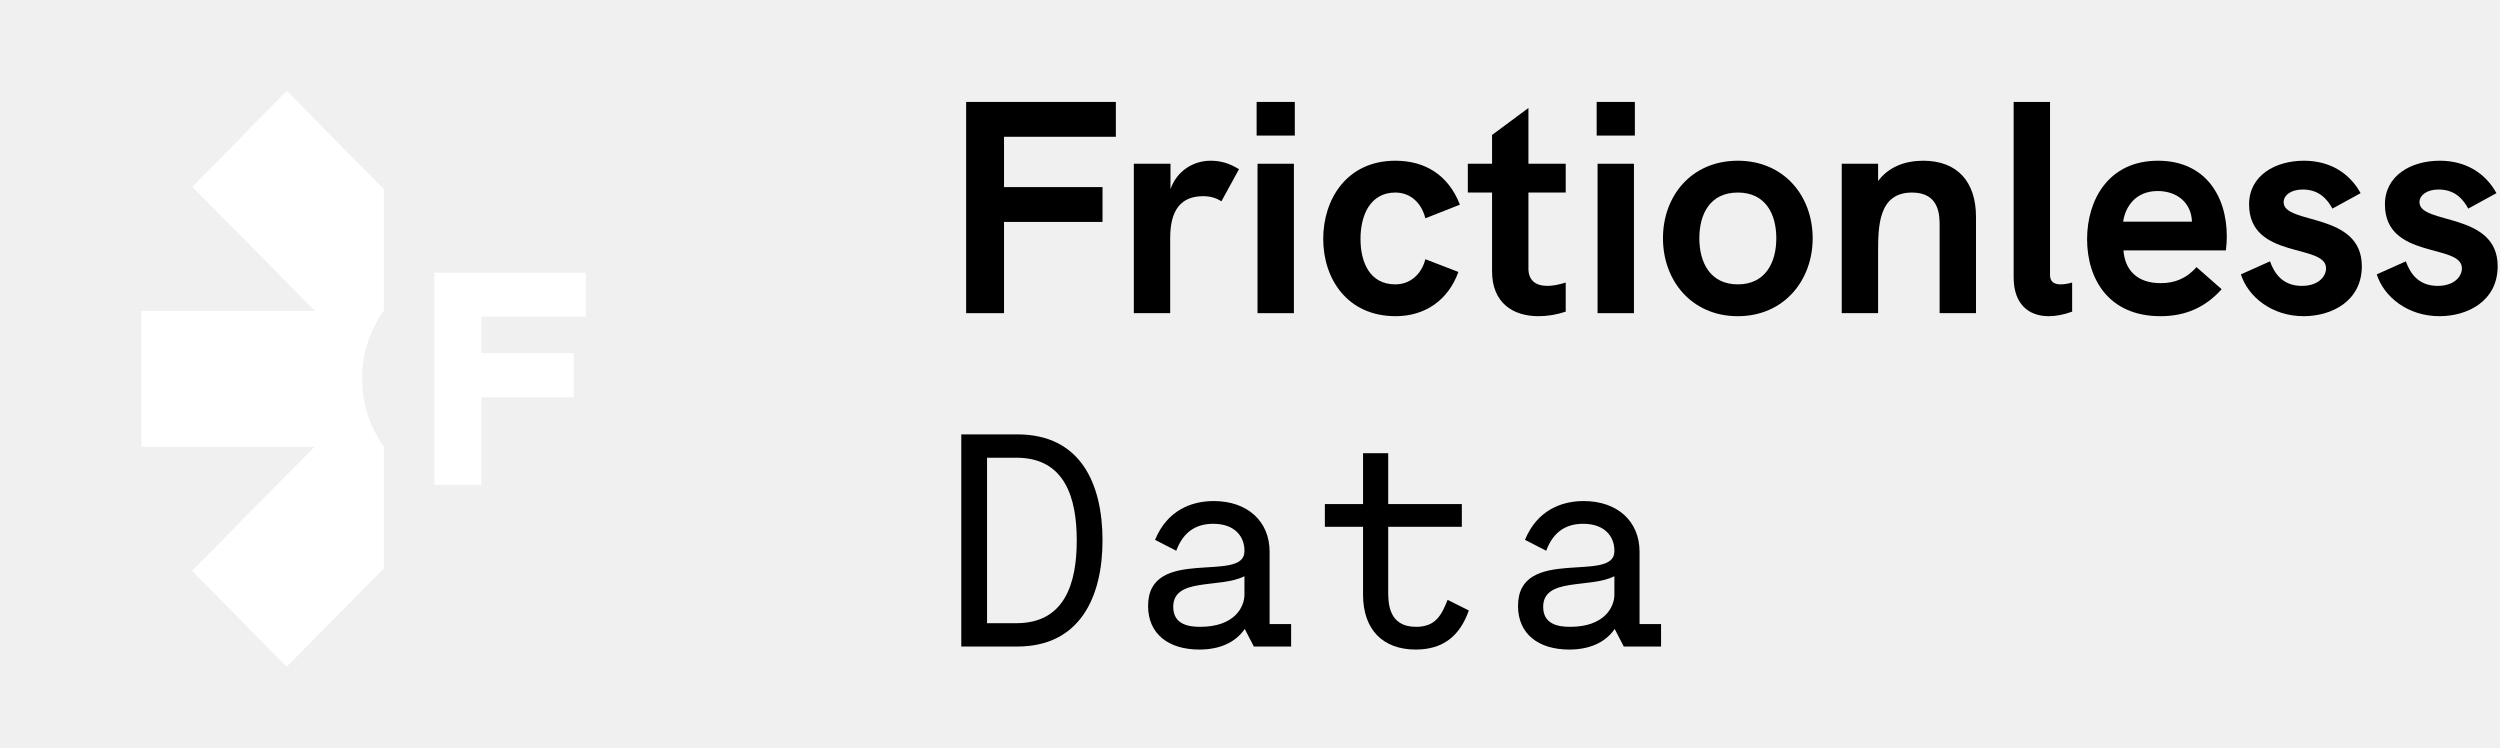
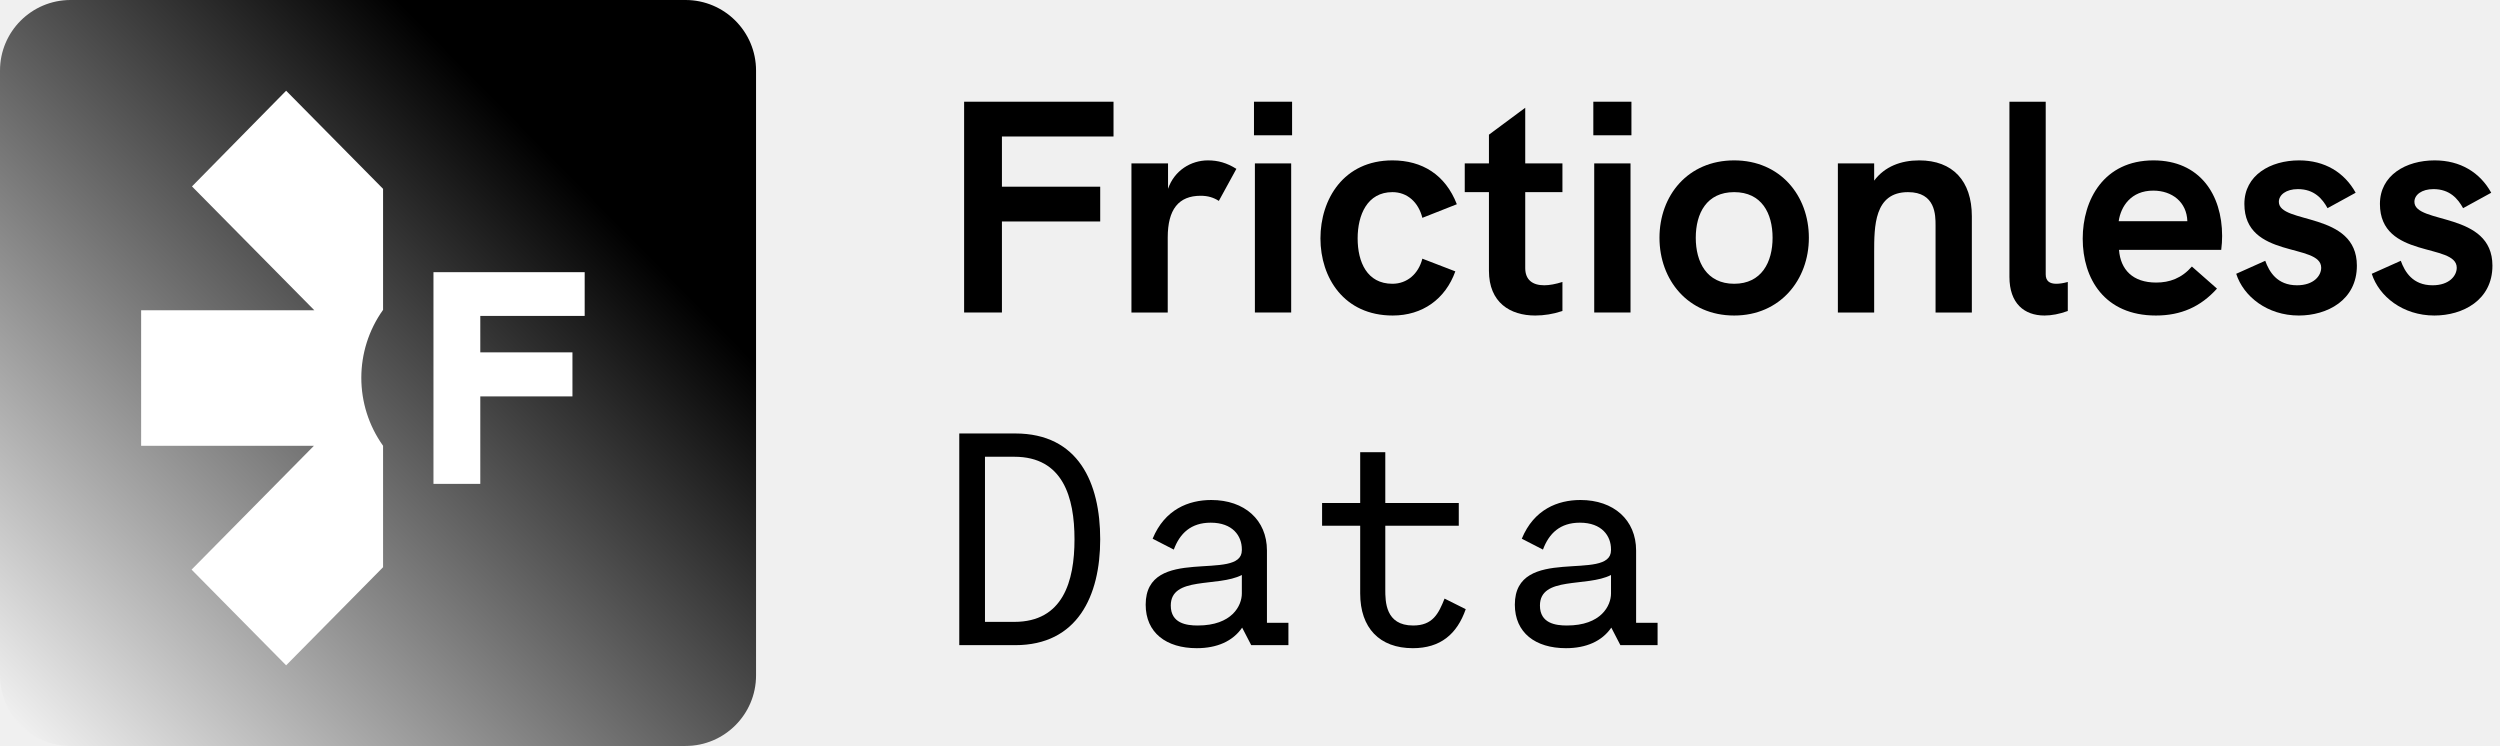
- <svg xmlns="http://www.w3.org/2000/svg" width="913" height="273" viewBox="0 0 913 273" fill="none">
-   <path d="M352.836 114.366V37.225H407.51V49.952H366.67V68.325H402.64V81.052H366.67V114.366H352.836Z" fill="black" />
-   <path d="M442.073 58.696C445.725 58.696 448.934 59.581 452.476 61.795L446.057 73.526C444.175 72.309 442.073 71.645 439.416 71.645C431.337 71.645 427.353 76.625 427.353 86.918V114.366H414.072V59.802H427.463V69.099C429.788 62.348 435.875 58.696 442.073 58.696Z" fill="black" />
-   <path d="M458.918 49.51V37.225H472.863V49.51H458.918ZM459.25 114.366V59.802H472.531V114.366H459.25Z" fill="black" />
-   <path d="M509.692 115.472C491.873 115.472 483.24 101.638 483.24 87.25C483.24 72.862 491.762 58.696 509.581 58.696C520.427 58.696 528.949 63.897 533.155 74.744L520.538 79.724C519.099 73.969 515.004 70.317 509.581 70.317C500.395 70.317 496.854 78.617 496.854 87.25C496.854 95.883 500.284 103.851 509.581 103.851C514.894 103.851 519.099 100.31 520.538 94.665L532.602 99.314C528.949 109.496 520.538 115.472 509.692 115.472Z" fill="black" />
-   <path d="M571.797 70.317H558.183V98.096C558.183 102.413 560.84 104.405 565.156 104.405C567.037 104.405 569.362 103.962 571.797 103.187V113.812C568.476 114.919 565.156 115.472 561.836 115.472C552.65 115.472 544.902 110.713 544.902 99.092V70.317H536.048V59.802H544.902V49.288L558.183 39.438V59.802H571.797V70.317Z" fill="black" />
-   <path d="M583.104 49.51V37.225H597.049V49.51H583.104ZM583.436 114.366V59.802H596.717V114.366H583.436Z" fill="black" />
-   <path d="M634.653 115.472C617.719 115.472 607.316 102.413 607.316 87.029C607.316 71.534 617.719 58.696 634.653 58.696C651.475 58.696 661.989 71.534 661.989 87.029C661.989 102.413 651.475 115.472 634.653 115.472ZM634.653 103.851C644.724 103.851 648.708 95.883 648.708 87.029C648.708 78.064 644.724 70.317 634.653 70.317C624.581 70.317 620.597 78.064 620.597 87.029C620.597 95.883 624.581 103.851 634.653 103.851Z" fill="black" />
-   <path d="M702.375 58.696C714.66 58.696 721.632 66.222 721.632 79.171V114.366H708.351V82.491C708.351 78.728 708.351 70.317 698.28 70.317C685.884 70.317 685.884 82.823 685.884 92.562V114.366H672.603V59.802H685.884V66.111C689.758 60.909 695.734 58.696 702.375 58.696Z" fill="black" />
-   <path d="M748.224 115.472C740.809 115.472 735.386 111.045 735.386 101.306V37.225H748.667V100.42C748.667 102.855 750.105 103.851 752.54 103.851C753.758 103.851 755.197 103.63 756.746 103.187V113.812C753.758 114.919 750.769 115.472 748.224 115.472Z" fill="black" />
-   <path d="M813.226 86.365C813.226 88.025 813.115 89.685 812.894 91.456H775.486C776.039 98.65 780.466 103.409 789.099 103.409C793.968 103.409 798.395 101.859 802.158 97.543L811.345 105.622C805.368 112.263 798.174 115.472 788.988 115.472C770.173 115.472 762.205 101.97 762.205 87.361C762.205 73.084 769.952 58.696 788.103 58.696C805.036 58.696 813.226 71.202 813.226 86.365ZM775.375 80.942H800.498C800.277 73.969 794.965 69.763 787.992 69.763C779.913 69.763 776.15 75.518 775.375 80.942Z" fill="black" />
-   <path d="M841.288 115.472C829.778 115.472 821.035 108.5 818.378 100.199L829.003 95.44C830.442 99.424 833.32 104.405 840.624 104.405C846.822 104.405 849.478 100.863 849.478 97.986C849.478 88.799 821.367 94.887 821.367 74.633C821.367 64.119 830.885 58.696 841.399 58.696C850.806 58.696 858 63.123 862.095 70.538L851.803 76.182C849.921 72.751 846.933 69.21 840.956 69.21C836.64 69.21 833.984 71.313 833.984 73.858C833.984 82.159 862.538 77.289 862.538 97.211C862.538 109.939 851.581 115.472 841.288 115.472Z" fill="black" />
-   <path d="M890.898 115.472C879.388 115.472 870.644 108.5 867.988 100.199L878.613 95.44C880.052 99.424 882.929 104.405 890.234 104.405C896.432 104.405 899.088 100.863 899.088 97.986C899.088 88.799 870.976 94.887 870.976 74.633C870.976 64.119 880.494 58.696 891.009 58.696C900.416 58.696 907.61 63.123 911.705 70.538L901.412 76.182C899.531 72.751 896.542 69.21 890.566 69.21C886.25 69.21 883.593 71.313 883.593 73.858C883.593 82.159 912.148 77.289 912.148 97.211C912.148 109.939 901.191 115.472 890.898 115.472Z" fill="black" />
-   <path d="M371.538 158.637C394.669 158.637 402.637 176.677 402.637 197.373C402.637 218.07 394.337 236.11 371.538 236.11H351.062V158.637H371.538ZM371.205 227.588C389.024 227.588 393.23 212.757 393.23 197.373C393.23 181.989 389.024 167.159 371.205 167.159H360.47V227.588H371.205Z" fill="black" />
-   <path d="M463.659 227.92H471.517V236.11H457.903L454.583 229.691C451.152 234.671 445.397 237.216 437.982 237.216C426.804 237.216 419.278 231.572 419.278 221.279C419.278 199.144 454.472 213.2 454.472 201.358V201.026C454.472 196.156 451.152 191.286 443.073 191.286C435.879 191.286 431.784 195.16 429.57 201.136L421.823 197.152C426.25 186.416 434.994 182.985 443.294 182.985C455.469 182.985 463.659 190.29 463.659 201.468V227.92ZM438.314 228.916C450.931 228.916 454.472 221.611 454.472 217.184V210.433C445.618 214.971 428.464 210.765 428.464 221.611C428.464 228.141 434.219 228.916 438.314 228.916Z" fill="black" />
-   <path d="M528.664 219.066L536.411 222.939C533.202 232.125 527.115 237.216 517.043 237.216C504.869 237.216 497.786 229.801 497.786 217.184V192.393H483.84V184.092H497.786V165.499H506.972V184.092H533.866V192.393H506.972V215.745C506.972 220.062 506.972 228.916 517.154 228.916C524.348 228.916 526.451 224.599 528.664 219.066Z" fill="black" />
-   <path d="M598.761 227.92H606.619V236.11H593.006L589.685 229.691C586.254 234.671 580.499 237.216 573.084 237.216C561.906 237.216 554.38 231.572 554.38 221.279C554.38 199.144 589.575 213.2 589.575 201.358V201.026C589.575 196.156 586.254 191.286 578.175 191.286C570.981 191.286 566.886 195.16 564.673 201.136L556.925 197.152C561.352 186.416 570.096 182.985 578.396 182.985C590.571 182.985 598.761 190.29 598.761 201.468V227.92ZM573.416 228.916C586.033 228.916 589.575 221.611 589.575 217.184V210.433C580.721 214.971 563.566 210.765 563.566 221.611C563.566 228.141 569.321 228.916 573.416 228.916Z" fill="black" />
-   <rect width="276.689" height="273" rx="7" fill="none" />
-   <path d="M70.258 68.226L115.037 113.549H51.648V163.141H114.892L70.113 208.464L104.715 243.487L140.189 207.581V163.141C129.576 148.278 129.576 128.265 140.189 113.402V69.109L104.715 33.203L70.258 68.226Z" fill="white" />
-   <path d="M158.635 177.082V99.609H213.973V115.615H175.771V128.954H209.498V145.071H175.771V177.082H158.635Z" fill="white" />
+ <svg xmlns="http://www.w3.org/2000/svg" width="248" height="74" viewBox="0 0 248 74" fill="none">
+   <path d="M95.641 31V10.09H110.461V13.54H99.391V18.52H109.141V21.97H99.391V31H95.641Z" fill="black" />
+   <path d="M119.829 15.91C120.819 15.91 121.689 16.15 122.649 16.75L120.909 19.93C120.399 19.6 119.829 19.42 119.109 19.42C116.919 19.42 115.839 20.77 115.839 23.56V31H112.239V16.21H115.869V18.73C116.499 16.9 118.149 15.91 119.829 15.91Z" fill="black" />
+   <path d="M124.395 13.42V10.09H128.175V13.42H124.395ZM124.485 31V16.21H128.085V31H124.485Z" fill="black" />
+   <path d="M138.158 31.3C133.328 31.3 130.988 27.55 130.988 23.65C130.988 19.75 133.298 15.91 138.128 15.91C141.068 15.91 143.378 17.32 144.518 20.26L141.098 21.61C140.708 20.05 139.598 19.06 138.128 19.06C135.638 19.06 134.678 21.31 134.678 23.65C134.678 25.99 135.608 28.15 138.128 28.15C139.568 28.15 140.708 27.19 141.098 25.66L144.368 26.92C143.378 29.68 141.098 31.3 138.158 31.3Z" fill="black" />
+   <path d="M154.993 19.06H151.303V26.59C151.303 27.76 152.023 28.3 153.193 28.3C153.703 28.3 154.333 28.18 154.993 27.97V30.85C154.093 31.15 153.193 31.3 152.293 31.3C149.803 31.3 147.703 30.01 147.703 26.86V19.06H145.303V16.21H147.703V13.36L151.303 10.69V16.21H154.993V19.06Z" fill="black" />
+   <path d="M158.058 13.42V10.09H161.838V13.42H158.058ZM158.147 31V16.21H161.747V31H158.147Z" fill="black" />
+   <path d="M172.03 31.3C167.44 31.3 164.62 27.76 164.62 23.59C164.62 19.39 167.44 15.91 172.03 15.91C176.59 15.91 179.44 19.39 179.44 23.59C179.44 27.76 176.59 31.3 172.03 31.3ZM172.03 28.15C174.76 28.15 175.84 25.99 175.84 23.59C175.84 21.16 174.76 19.06 172.03 19.06C169.3 19.06 168.22 21.16 168.22 23.59C168.22 25.99 169.3 28.15 172.03 28.15Z" fill="black" />
+   <path d="M190.387 15.91C193.717 15.91 195.607 17.95 195.607 21.46V31H192.007V22.36C192.007 21.34 192.007 19.06 189.277 19.06C185.917 19.06 185.917 22.45 185.917 25.09V31H182.317V16.21H185.917V17.92C186.967 16.51 188.587 15.91 190.387 15.91Z" fill="black" />
+   <path d="M202.815 31.3C200.805 31.3 199.335 30.1 199.335 27.46V10.09H202.935V27.22C202.935 27.88 203.325 28.15 203.985 28.15C204.315 28.15 204.705 28.09 205.125 27.97V30.85C204.315 31.15 203.505 31.3 202.815 31.3Z" fill="black" />
+   <path d="M220.435 23.41C220.435 23.86 220.405 24.31 220.345 24.79H210.205C210.355 26.74 211.555 28.03 213.895 28.03C215.215 28.03 216.415 27.61 217.435 26.44L219.925 28.63C218.305 30.43 216.355 31.3 213.865 31.3C208.765 31.3 206.605 27.64 206.605 23.68C206.605 19.81 208.705 15.91 213.625 15.91C218.215 15.91 220.435 19.3 220.435 23.41ZM210.175 21.94H216.985C216.925 20.05 215.485 18.91 213.595 18.91C211.405 18.91 210.385 20.47 210.175 21.94Z" fill="black" />
+   <path d="M228.042 31.3C224.922 31.3 222.552 29.41 221.832 27.16L224.712 25.87C225.102 26.95 225.882 28.3 227.862 28.3C229.542 28.3 230.262 27.34 230.262 26.56C230.262 24.07 222.642 25.72 222.642 20.23C222.642 17.38 225.222 15.91 228.072 15.91C230.622 15.91 232.572 17.11 233.682 19.12L230.892 20.65C230.382 19.72 229.572 18.76 227.952 18.76C226.782 18.76 226.062 19.33 226.062 20.02C226.062 22.27 233.802 20.95 233.802 26.35C233.802 29.8 230.832 31.3 228.042 31.3Z" fill="black" />
+   <path d="M241.489 31.3C238.369 31.3 235.999 29.41 235.279 27.16L238.159 25.87C238.549 26.95 239.329 28.3 241.309 28.3C242.989 28.3 243.709 27.34 243.709 26.56C243.709 24.07 236.089 25.72 236.089 20.23C236.089 17.38 238.669 15.91 241.519 15.91C244.069 15.91 246.019 17.11 247.129 19.12L244.339 20.65C243.829 19.72 243.019 18.76 241.399 18.76C240.229 18.76 239.509 19.33 239.509 20.02C239.509 22.27 247.249 20.95 247.249 26.35C247.249 29.8 244.279 31.3 241.489 31.3Z" fill="black" />
+   <path d="M100.71 43C106.98 43 109.14 47.89 109.14 53.5C109.14 59.11 106.89 64 100.71 64H95.16V43H100.71ZM100.62 61.69C105.45 61.69 106.59 57.67 106.59 53.5C106.59 49.33 105.45 45.31 100.62 45.31H97.71V61.69H100.62Z" fill="black" />
+   <path d="M125.681 61.78H127.811V64H124.121L123.221 62.26C122.291 63.61 120.731 64.3 118.721 64.3C115.691 64.3 113.651 62.77 113.651 59.98C113.651 53.98 123.191 57.79 123.191 54.58V54.49C123.191 53.17 122.291 51.85 120.101 51.85C118.151 51.85 117.041 52.9 116.441 54.52L114.341 53.44C115.541 50.53 117.911 49.6 120.161 49.6C123.461 49.6 125.681 51.58 125.681 54.61V61.78ZM118.811 62.05C122.231 62.05 123.191 60.07 123.191 58.87V57.04C120.791 58.27 116.141 57.13 116.141 60.07C116.141 61.84 117.701 62.05 118.811 62.05Z" fill="black" />
+   <path d="M143.301 59.38L145.401 60.43C144.531 62.92 142.881 64.3 140.151 64.3C136.851 64.3 134.931 62.29 134.931 58.87V52.15H131.151V49.9H134.931V44.86H137.421V49.9H144.711V52.15H137.421V58.48C137.421 59.65 137.421 62.05 140.181 62.05C142.131 62.05 142.701 60.88 143.301 59.38Z" fill="black" />
+   <path d="M162.302 61.78H164.432V64H160.742L159.842 62.26C158.912 63.61 157.352 64.3 155.342 64.3C152.312 64.3 150.272 62.77 150.272 59.98C150.272 53.98 159.812 57.79 159.812 54.58V54.49C159.812 53.17 158.912 51.85 156.722 51.85C154.772 51.85 153.662 52.9 153.062 54.52L150.962 53.44C152.162 50.53 154.532 49.6 156.782 49.6C160.082 49.6 162.302 51.58 162.302 54.61V61.78ZM155.432 62.05C158.852 62.05 159.812 60.07 159.812 58.87V57.04C157.412 58.27 152.762 57.13 152.762 60.07C152.762 61.84 154.322 62.05 155.432 62.05Z" fill="black" />
+   <rect width="75" height="74" rx="7" fill="url(#paint0_linear_941_2)" />
+   <path d="M19.044 18.493L31.182 30.779H14V44.221H31.143L19.005 56.507L28.384 66L38 56.267V44.221C35.123 40.192 35.123 34.768 38 30.739V18.733L28.384 9L19.044 18.493Z" fill="white" />
+   <path d="M43 48V27H58V31.339H47.645V34.954H56.787V39.323H47.645V48H43Z" fill="white" />
  <defs>
-     <linearGradient id="paint0_linear_915_2" x1="276.689" y1="-8.35741e-06" x2="-1.23068e-05" y2="273" gradientUnits="userSpaceOnUse">
-       <stop offset="0.24" stop-color="#00D1FF" />
-       <stop offset="1" stop-color="#AEFFEC" />
+     <linearGradient id="paint0_linear_941_2" x1="75" y1="-2.26538e-06" x2="-4.68493e-07" y2="74" gradientUnits="userSpaceOnUse">
+       <stop offset="0.24" />
+       <stop offset="1" stop-color="#F8F8F8" />
    </linearGradient>
  </defs>
</svg>
